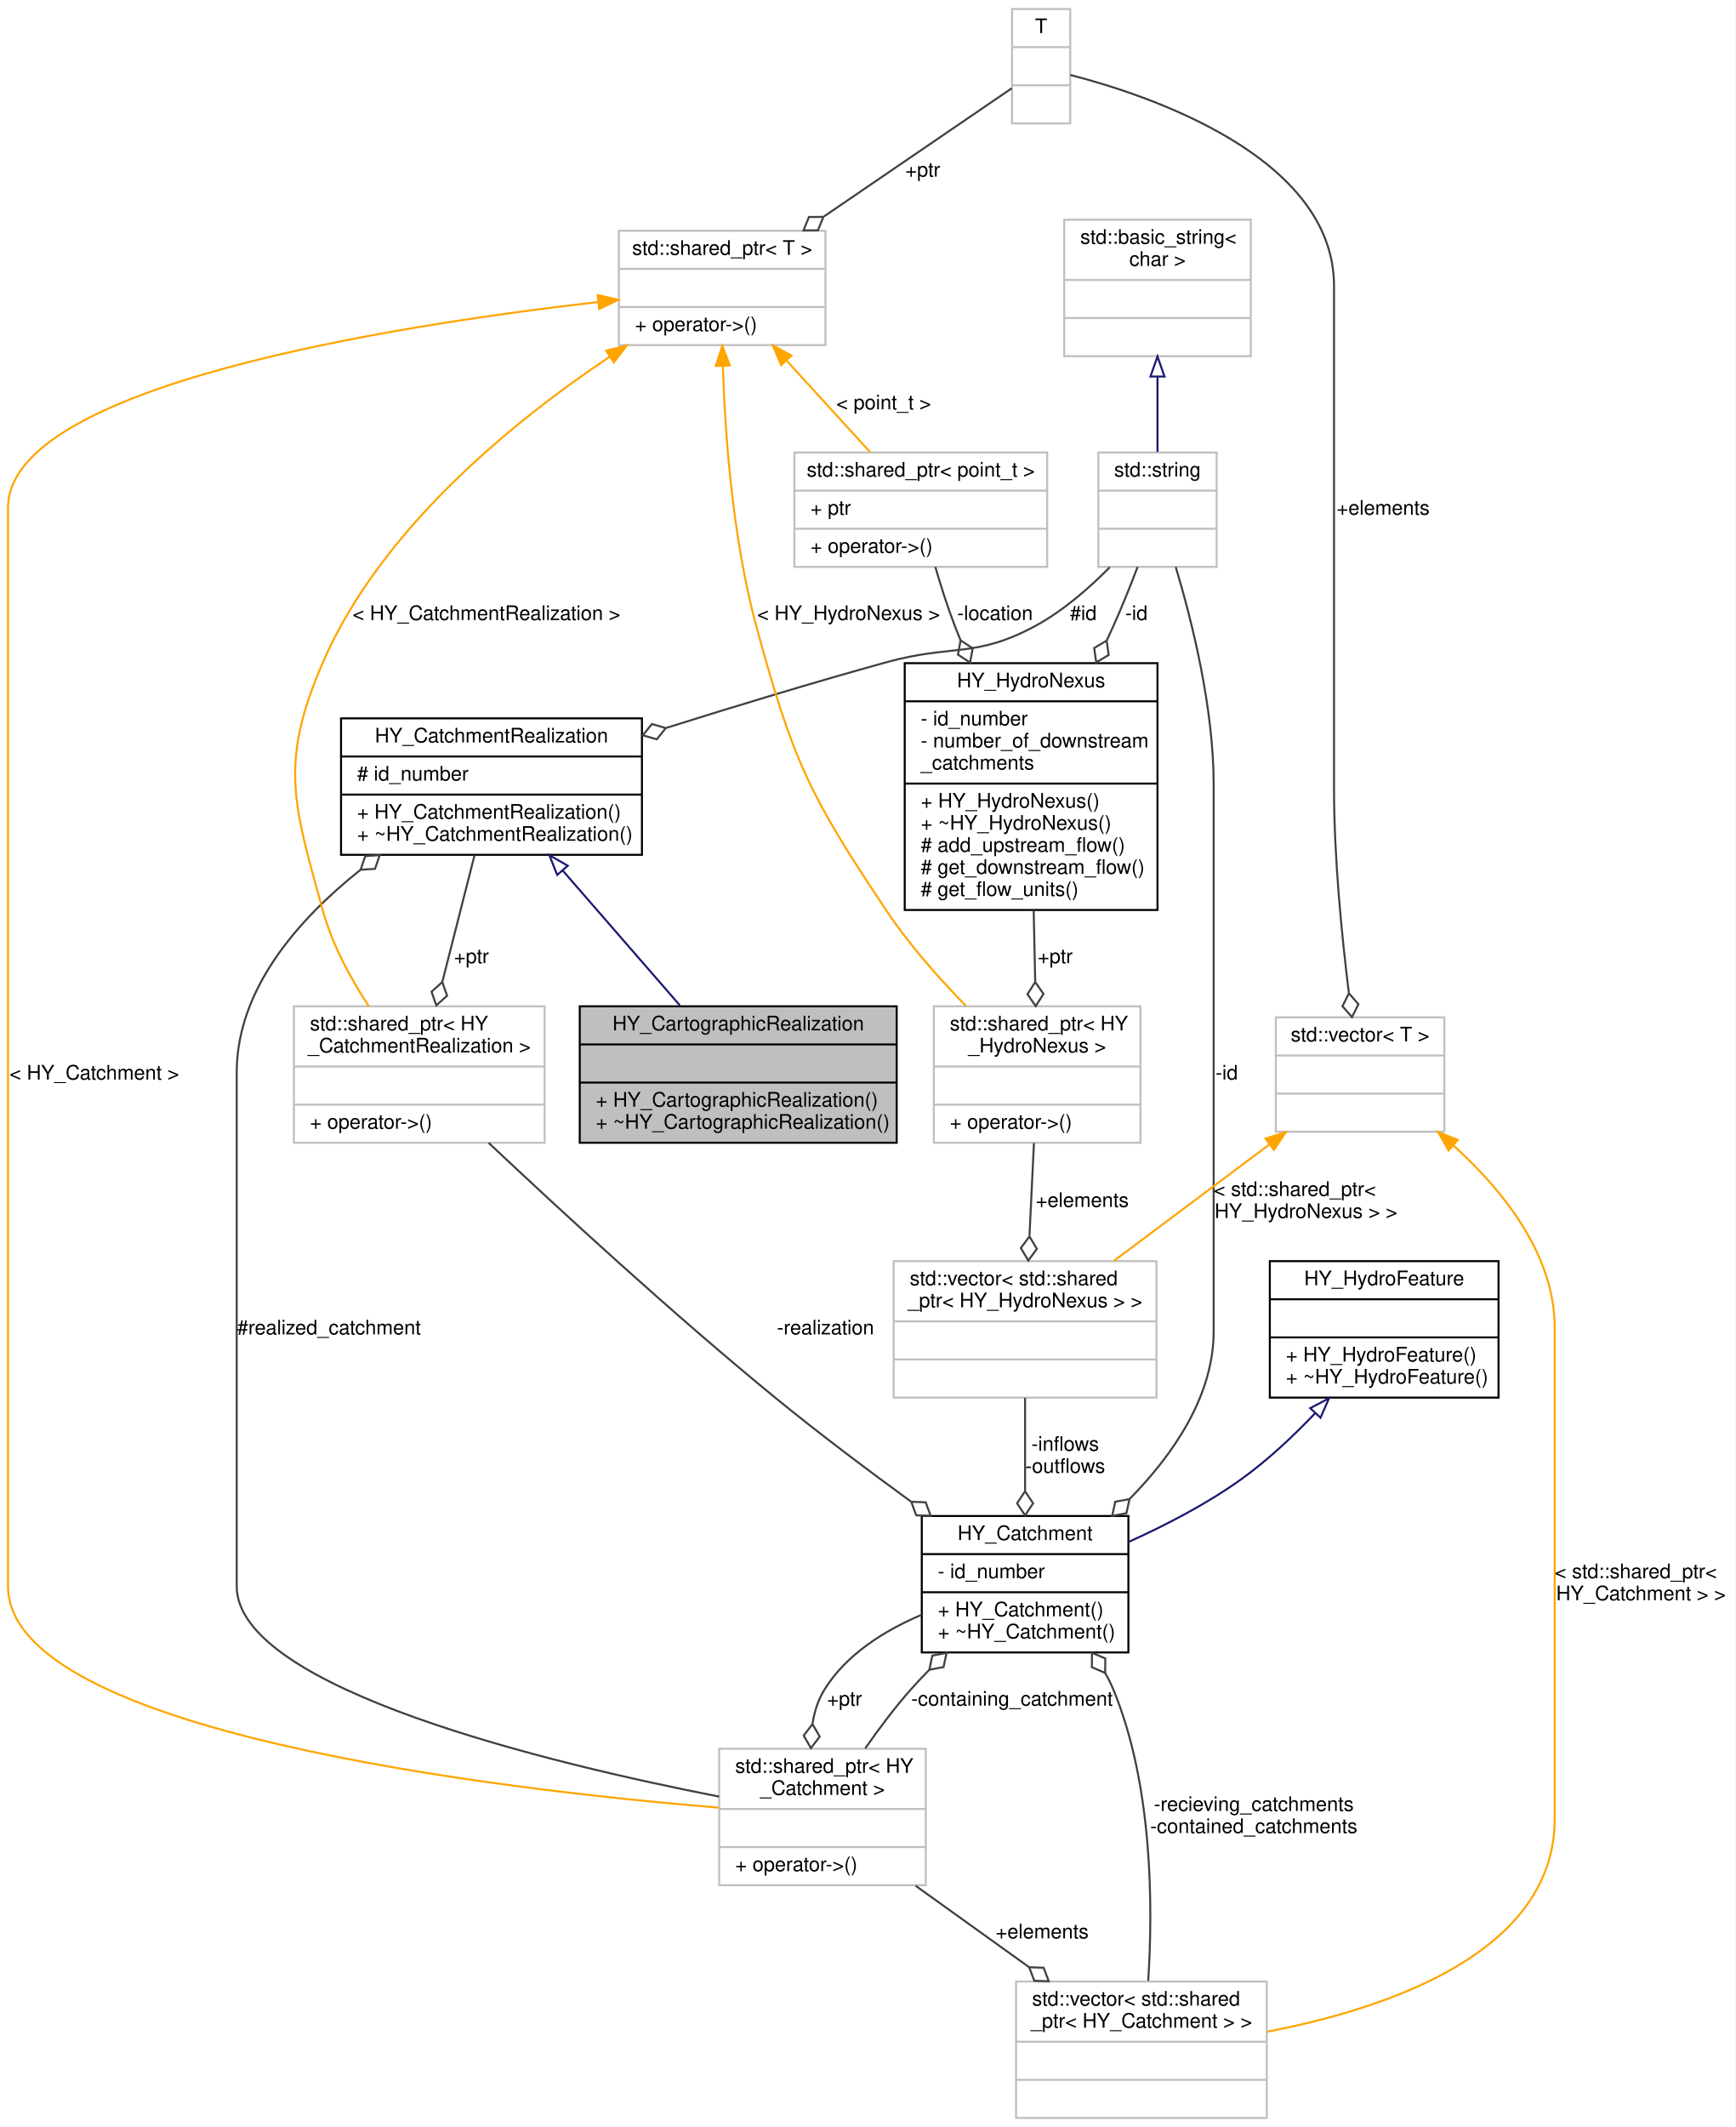
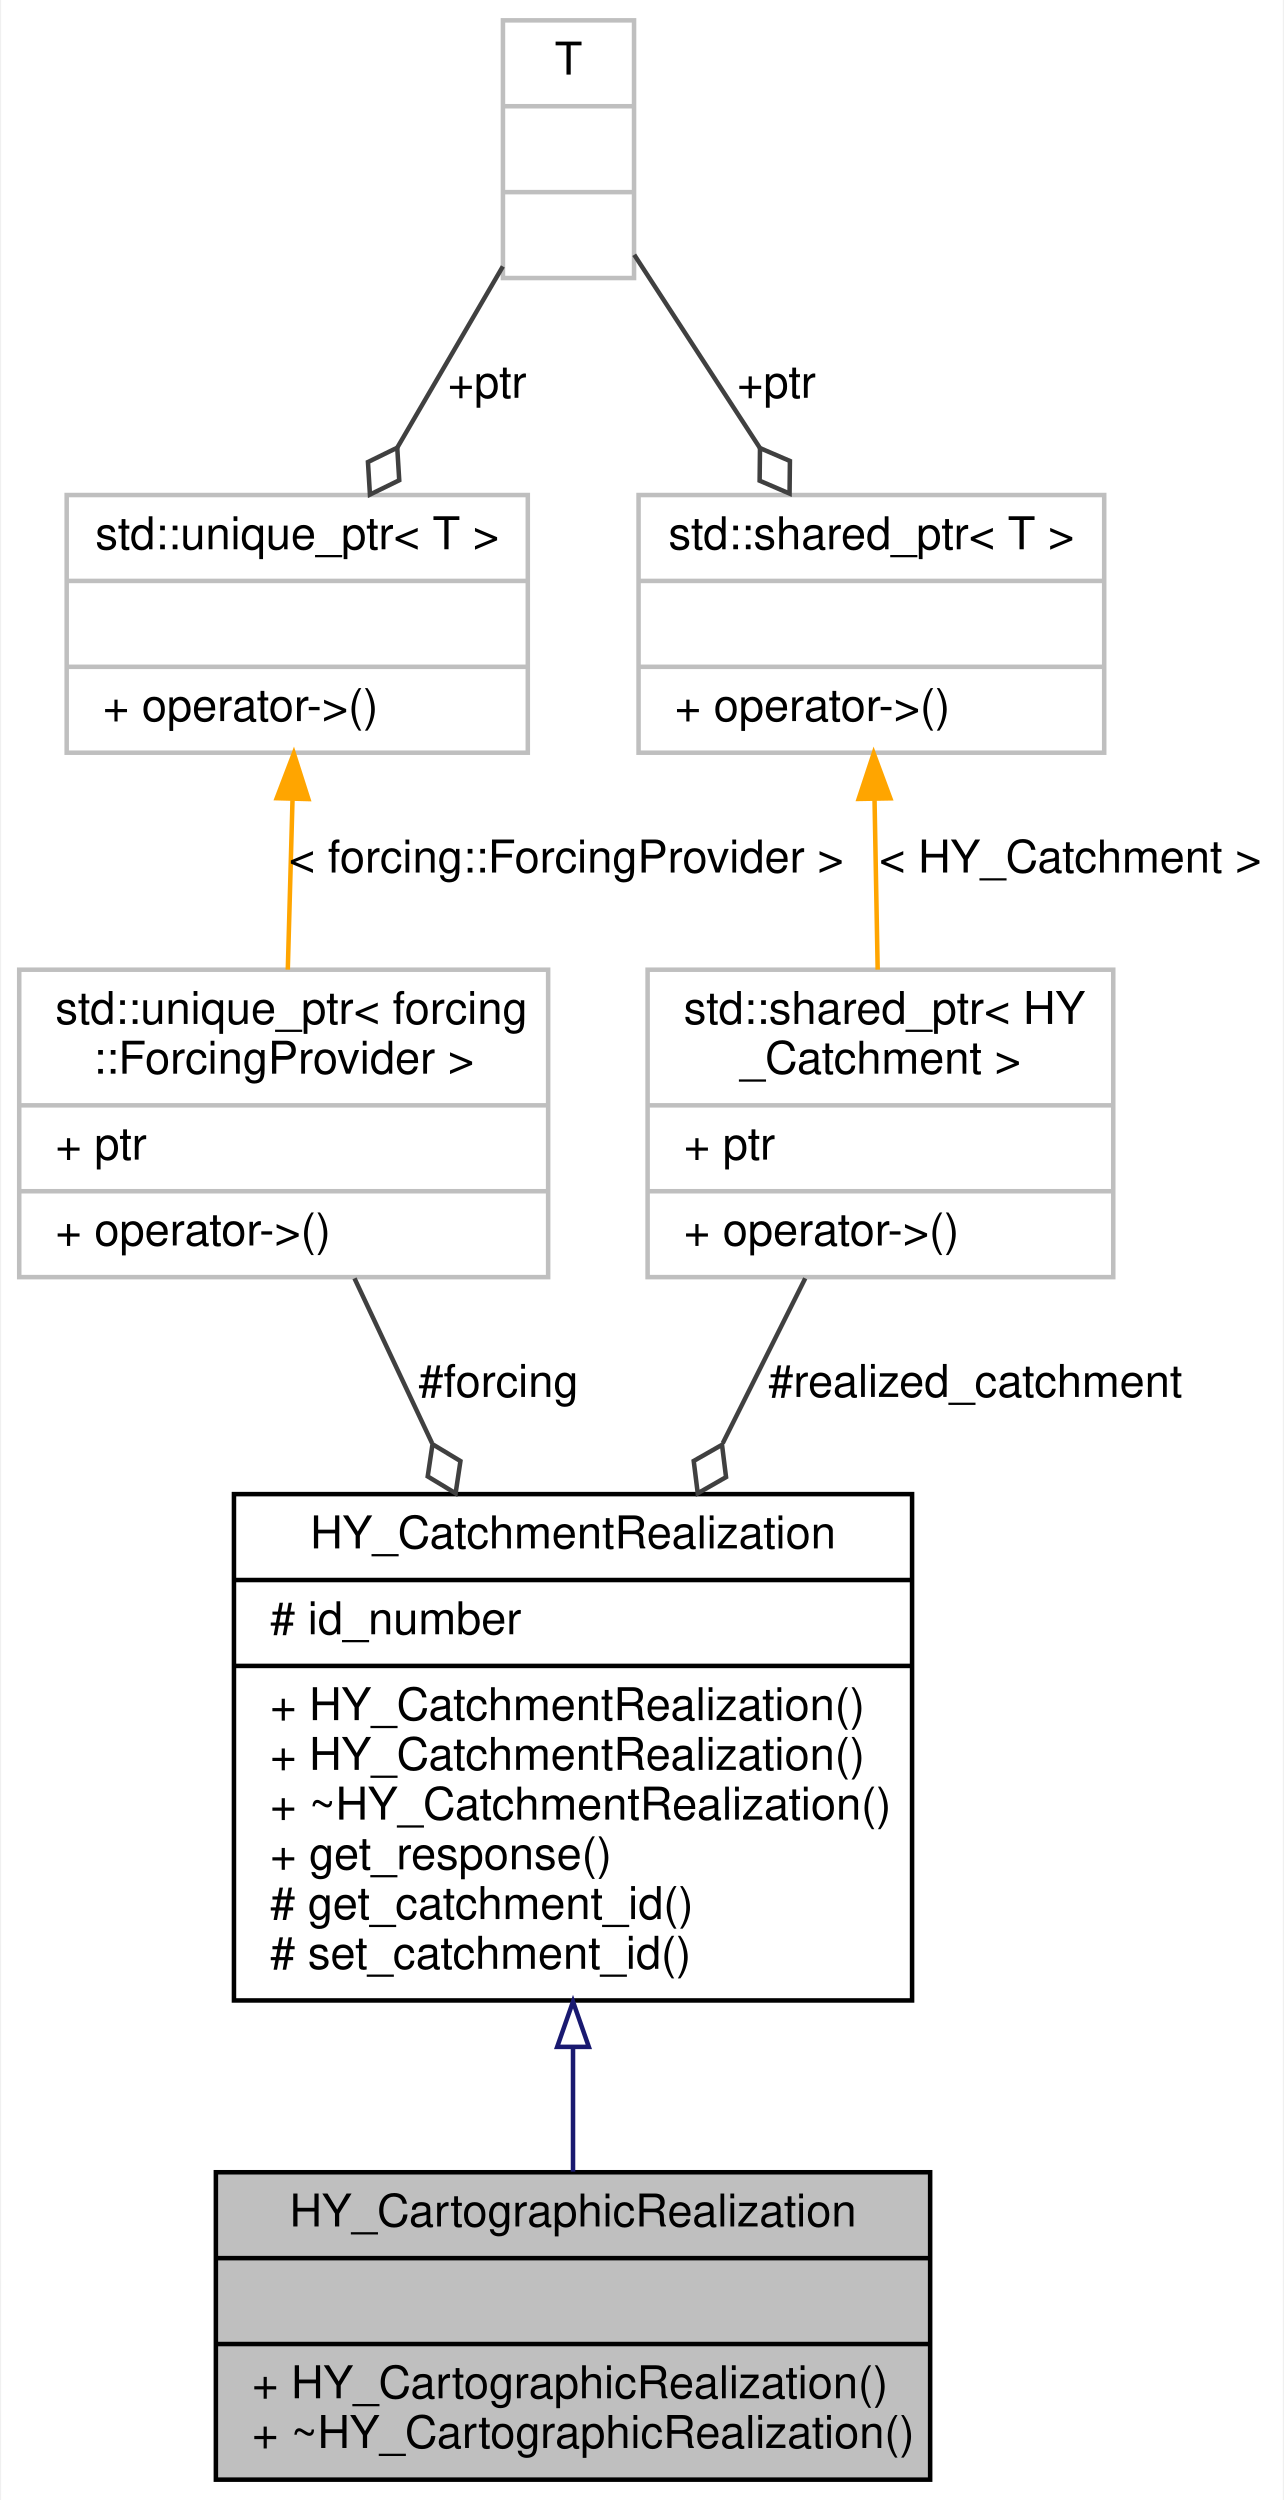
- <svg xmlns="http://www.w3.org/2000/svg" xmlns:xlink="http://www.w3.org/1999/xlink" width="865pt" height="1060pt" viewBox="0.00 0.00 865.00 1060.00">
-   <g id="graph0" class="graph" transform="scale(1 1) rotate(0) translate(4 1056)">
-     <polygon fill="white" stroke="transparent" points="-4,4 -4,-1056 861,-1056 861,4 -4,4" />
+ <svg xmlns="http://www.w3.org/2000/svg" xmlns:xlink="http://www.w3.org/1999/xlink" width="284pt" height="553pt" viewBox="0.00 0.00 283.50 553.00">
+   <g id="graph0" class="graph" transform="scale(1 1) rotate(0) translate(4 549)">
+     <polygon fill="white" stroke="transparent" points="-4,4 -4,-549 279.5,-549 279.5,4 -4,4" />
    <g id="node1" class="node">
      <g id="a_node1">
        <a xlink:title=" ">
-           <polygon fill="#bfbfbf" stroke="black" points="285,-486.5 285,-554.5 443,-554.5 443,-486.5 285,-486.5" />
-           <text text-anchor="middle" x="364" y="-542.5" font-family="Helvetica,sans-Serif" font-size="10.00">HY_CartographicRealization</text>
-           <polyline fill="none" stroke="black" points="285,-535.5 443,-535.5 " />
-           <text text-anchor="middle" x="364" y="-523.5" font-family="Helvetica,sans-Serif" font-size="10.00"> </text>
-           <polyline fill="none" stroke="black" points="285,-516.5 443,-516.5 " />
-           <text text-anchor="start" x="293" y="-504.5" font-family="Helvetica,sans-Serif" font-size="10.00">+ HY_CartographicRealization()</text>
-           <text text-anchor="start" x="293" y="-493.5" font-family="Helvetica,sans-Serif" font-size="10.00">+ ~HY_CartographicRealization()</text>
+           <polygon fill="#bfbfbf" stroke="black" points="43.5,-0.5 43.5,-68.5 201.5,-68.5 201.5,-0.5 43.5,-0.5" />
+           <text text-anchor="middle" x="122.5" y="-56.5" font-family="Helvetica,sans-Serif" font-size="10.00">HY_CartographicRealization</text>
+           <polyline fill="none" stroke="black" points="43.5,-49.5 201.5,-49.5 " />
+           <text text-anchor="middle" x="122.5" y="-37.5" font-family="Helvetica,sans-Serif" font-size="10.00"> </text>
+           <polyline fill="none" stroke="black" points="43.5,-30.5 201.5,-30.5 " />
+           <text text-anchor="start" x="51.5" y="-18.5" font-family="Helvetica,sans-Serif" font-size="10.00">+ HY_CartographicRealization()</text>
+           <text text-anchor="start" x="51.5" y="-7.5" font-family="Helvetica,sans-Serif" font-size="10.00">+ ~HY_CartographicRealization()</text>
        </a>
      </g>
    </g>
    <g id="node2" class="node">
      <g id="a_node2">
        <a xlink:href="class_h_y___catchment_realization.html" target="_top" xlink:title=" ">
-           <polygon fill="white" stroke="black" points="166,-630 166,-698 316,-698 316,-630 166,-630" />
-           <text text-anchor="middle" x="241" y="-686" font-family="Helvetica,sans-Serif" font-size="10.00">HY_CatchmentRealization</text>
-           <polyline fill="none" stroke="black" points="166,-679 316,-679 " />
-           <text text-anchor="start" x="174" y="-667" font-family="Helvetica,sans-Serif" font-size="10.00"># id_number</text>
-           <polyline fill="none" stroke="black" points="166,-660 316,-660 " />
-           <text text-anchor="start" x="174" y="-648" font-family="Helvetica,sans-Serif" font-size="10.00">+ HY_CatchmentRealization()</text>
-           <text text-anchor="start" x="174" y="-637" font-family="Helvetica,sans-Serif" font-size="10.00">+ ~HY_CatchmentRealization()</text>
+           <polygon fill="white" stroke="black" points="47.5,-106.5 47.5,-218.5 197.5,-218.5 197.5,-106.5 47.5,-106.5" />
+           <text text-anchor="middle" x="122.5" y="-206.5" font-family="Helvetica,sans-Serif" font-size="10.00">HY_CatchmentRealization</text>
+           <polyline fill="none" stroke="black" points="47.5,-199.5 197.5,-199.5 " />
+           <text text-anchor="start" x="55.5" y="-187.5" font-family="Helvetica,sans-Serif" font-size="10.00"># id_number</text>
+           <polyline fill="none" stroke="black" points="47.5,-180.5 197.5,-180.5 " />
+           <text text-anchor="start" x="55.5" y="-168.5" font-family="Helvetica,sans-Serif" font-size="10.00">+ HY_CatchmentRealization()</text>
+           <text text-anchor="start" x="55.5" y="-157.5" font-family="Helvetica,sans-Serif" font-size="10.00">+ HY_CatchmentRealization()</text>
+           <text text-anchor="start" x="55.5" y="-146.5" font-family="Helvetica,sans-Serif" font-size="10.00">+ ~HY_CatchmentRealization()</text>
+           <text text-anchor="start" x="55.5" y="-135.5" font-family="Helvetica,sans-Serif" font-size="10.00">+ get_response()</text>
+           <text text-anchor="start" x="55.5" y="-124.5" font-family="Helvetica,sans-Serif" font-size="10.00"># get_catchment_id()</text>
+           <text text-anchor="start" x="55.5" y="-113.5" font-family="Helvetica,sans-Serif" font-size="10.00"># set_catchment_id()</text>
        </a>
      </g>
    </g>
    <g id="edge1" class="edge">
-       <path fill="none" stroke="midnightblue" d="M276.48,-622.19C295.01,-600.86 317.42,-575.09 334.92,-554.96" />
-       <polygon fill="none" stroke="midnightblue" points="273.76,-619.98 269.84,-629.82 279.04,-624.57 273.76,-619.98" />
-     </g>
-     <g id="node15" class="node">
-       <g id="a_node15">
-         <a xlink:title=" ">
-           <polygon fill="white" stroke="#bfbfbf" points="142.5,-486.5 142.5,-554.5 267.5,-554.5 267.5,-486.5 142.5,-486.5" />
-           <text text-anchor="start" x="150.5" y="-542.5" font-family="Helvetica,sans-Serif" font-size="10.00">std::shared_ptr&lt; HY</text>
-           <text text-anchor="middle" x="205" y="-531.5" font-family="Helvetica,sans-Serif" font-size="10.00">_CatchmentRealization &gt;</text>
-           <polyline fill="none" stroke="#bfbfbf" points="142.5,-524.5 267.5,-524.5 " />
-           <text text-anchor="middle" x="205" y="-512.5" font-family="Helvetica,sans-Serif" font-size="10.00"> </text>
-           <polyline fill="none" stroke="#bfbfbf" points="142.5,-505.5 267.5,-505.5 " />
-           <text text-anchor="start" x="150.5" y="-493.5" font-family="Helvetica,sans-Serif" font-size="10.00">+ operator-&gt;()</text>
-         </a>
-       </g>
-     </g>
-     <g id="edge17" class="edge">
-       <path fill="none" stroke="#404040" d="M232.56,-629.82C227.76,-610.98 221.69,-587.12 216.47,-566.59" />
-       <polygon fill="none" stroke="#404040" points="216.47,-566.59 211.12,-561.76 213.51,-554.96 218.87,-559.79 216.47,-566.59" />
-       <text text-anchor="middle" x="231" y="-576" font-family="Helvetica,sans-Serif" font-size="10.00"> +ptr</text>
+       <path fill="none" stroke="midnightblue" d="M122.5,-95.96C122.5,-86.48 122.5,-77.08 122.5,-68.62" />
+       <polygon fill="none" stroke="midnightblue" points="119,-96.23 122.5,-106.23 126,-96.23 119,-96.23" />
    </g>
    <g id="node3" class="node">
      <g id="a_node3">
        <a xlink:title=" ">
-           <polygon fill="white" stroke="#bfbfbf" points="354.5,-116.5 354.5,-184.5 457.5,-184.5 457.5,-116.5 354.5,-116.5" />
-           <text text-anchor="start" x="362.5" y="-172.5" font-family="Helvetica,sans-Serif" font-size="10.00">std::shared_ptr&lt; HY</text>
-           <text text-anchor="middle" x="406" y="-161.5" font-family="Helvetica,sans-Serif" font-size="10.00">_Catchment &gt;</text>
-           <polyline fill="none" stroke="#bfbfbf" points="354.5,-154.5 457.5,-154.5 " />
-           <text text-anchor="middle" x="406" y="-142.5" font-family="Helvetica,sans-Serif" font-size="10.00"> </text>
-           <polyline fill="none" stroke="#bfbfbf" points="354.5,-135.5 457.5,-135.5 " />
-           <text text-anchor="start" x="362.5" y="-123.5" font-family="Helvetica,sans-Serif" font-size="10.00">+ operator-&gt;()</text>
+           <polygon fill="white" stroke="#bfbfbf" points="0,-266.5 0,-334.5 117,-334.5 117,-266.5 0,-266.5" />
+           <text text-anchor="start" x="8" y="-322.5" font-family="Helvetica,sans-Serif" font-size="10.00">std::unique_ptr&lt; forcing</text>
+           <text text-anchor="middle" x="58.5" y="-311.5" font-family="Helvetica,sans-Serif" font-size="10.00">::ForcingProvider &gt;</text>
+           <polyline fill="none" stroke="#bfbfbf" points="0,-304.5 117,-304.5 " />
+           <text text-anchor="start" x="8" y="-292.5" font-family="Helvetica,sans-Serif" font-size="10.00">+ ptr</text>
+           <polyline fill="none" stroke="#bfbfbf" points="0,-285.5 117,-285.5 " />
+           <text text-anchor="start" x="8" y="-273.5" font-family="Helvetica,sans-Serif" font-size="10.00">+ operator-&gt;()</text>
        </a>
      </g>
    </g>
    <g id="edge2" class="edge">
-       <path fill="none" stroke="#404040" d="M354.47,-160.66C270.64,-177.04 114,-214.48 114,-265.5 114,-521.5 114,-521.5 114,-521.5 114,-562.93 144.53,-597.75 175.65,-622.48" />
-       <polygon fill="none" stroke="#404040" points="175.75,-622.56 182.95,-623.01 185.3,-629.83 178.1,-629.38 175.75,-622.56" />
-       <text text-anchor="middle" x="160" y="-391" font-family="Helvetica,sans-Serif" font-size="10.00"> #realized_catchment</text>
+       <path fill="none" stroke="#404040" d="M74.16,-266.23C79.37,-255.16 85.36,-242.41 91.33,-229.75" />
+       <polygon fill="none" stroke="#404040" points="91.42,-229.54 90.36,-222.41 96.53,-218.68 97.6,-225.81 91.42,-229.54" />
+       <text text-anchor="middle" x="106" y="-240" font-family="Helvetica,sans-Serif" font-size="10.00"> #forcing</text>
    </g>
    <g id="node4" class="node">
      <g id="a_node4">
-         <a xlink:href="class_h_y___catchment.html" target="_top" xlink:title=" ">
-           <polygon fill="white" stroke="black" points="455.5,-232.5 455.5,-300.5 558.5,-300.5 558.5,-232.5 455.5,-232.5" />
-           <text text-anchor="middle" x="507" y="-288.5" font-family="Helvetica,sans-Serif" font-size="10.00">HY_Catchment</text>
-           <polyline fill="none" stroke="black" points="455.5,-281.5 558.5,-281.5 " />
-           <text text-anchor="start" x="463.5" y="-269.5" font-family="Helvetica,sans-Serif" font-size="10.00">- id_number</text>
-           <polyline fill="none" stroke="black" points="455.5,-262.5 558.5,-262.5 " />
-           <text text-anchor="start" x="463.5" y="-250.5" font-family="Helvetica,sans-Serif" font-size="10.00">+ HY_Catchment()</text>
-           <text text-anchor="start" x="463.5" y="-239.5" font-family="Helvetica,sans-Serif" font-size="10.00">+ ~HY_Catchment()</text>
+         <a xlink:title=" ">
+           <polygon fill="white" stroke="#bfbfbf" points="10.5,-382.5 10.5,-439.5 112.5,-439.5 112.5,-382.5 10.5,-382.5" />
+           <text text-anchor="middle" x="61.5" y="-427.5" font-family="Helvetica,sans-Serif" font-size="10.00">std::unique_ptr&lt; T &gt;</text>
+           <polyline fill="none" stroke="#bfbfbf" points="10.5,-420.5 112.5,-420.5 " />
+           <text text-anchor="middle" x="61.5" y="-408.5" font-family="Helvetica,sans-Serif" font-size="10.00"> </text>
+           <polyline fill="none" stroke="#bfbfbf" points="10.5,-401.5 112.5,-401.5 " />
+           <text text-anchor="start" x="18.5" y="-389.5" font-family="Helvetica,sans-Serif" font-size="10.00">+ operator-&gt;()</text>
        </a>
      </g>
    </g>
-     <g id="edge22" class="edge">
-       <path fill="none" stroke="#404040" d="M427.3,-184.66C434.12,-194.45 441.99,-204.96 450,-214 452.91,-217.29 456.02,-220.58 459.22,-223.83" />
-       <polygon fill="none" stroke="#404040" points="459.27,-223.88 466.36,-225.21 467.85,-232.26 460.77,-230.93 459.27,-223.88" />
-       <text text-anchor="middle" x="500.5" y="-206" font-family="Helvetica,sans-Serif" font-size="10.00"> -containing_catchment</text>
-     </g>
-     <g id="node16" class="node">
-       <g id="a_node16">
-         <a xlink:title=" ">
-           <polygon fill="white" stroke="#bfbfbf" points="502.5,-0.5 502.5,-68.5 627.5,-68.5 627.5,-0.5 502.5,-0.5" />
-           <text text-anchor="start" x="510.5" y="-56.5" font-family="Helvetica,sans-Serif" font-size="10.00">std::vector&lt; std::shared</text>
-           <text text-anchor="middle" x="565" y="-45.5" font-family="Helvetica,sans-Serif" font-size="10.00">_ptr&lt; HY_Catchment &gt; &gt;</text>
-           <polyline fill="none" stroke="#bfbfbf" points="502.5,-38.5 627.5,-38.5 " />
-           <text text-anchor="middle" x="565" y="-26.5" font-family="Helvetica,sans-Serif" font-size="10.00"> </text>
-           <polyline fill="none" stroke="#bfbfbf" points="502.5,-19.5 627.5,-19.5 " />
-           <text text-anchor="middle" x="565" y="-7.5" font-family="Helvetica,sans-Serif" font-size="10.00"> </text>
-         </a>
-       </g>
-     </g>
-     <g id="edge20" class="edge">
-       <path fill="none" stroke="#404040" d="M452.42,-116.22C470.13,-103.52 490.51,-88.9 509.03,-75.63" />
-       <polygon fill="none" stroke="#404040" points="509.05,-75.62 511.59,-68.87 518.8,-68.62 516.25,-75.37 509.05,-75.62" />
-       <text text-anchor="middle" x="515.5" y="-90" font-family="Helvetica,sans-Serif" font-size="10.00"> +elements</text>
-     </g>
    <g id="edge3" class="edge">
-       <path fill="none" stroke="#404040" d="M455.48,-251.29C436.94,-243.44 417.92,-231.59 407,-214 403.84,-208.91 402,-203.11 401.05,-197.14" />
-       <polygon fill="none" stroke="#404040" points="401.02,-196.79 396.63,-191.07 400.23,-184.82 404.62,-190.54 401.02,-196.79" />
-       <text text-anchor="middle" x="417" y="-206" font-family="Helvetica,sans-Serif" font-size="10.00"> +ptr</text>
+       <path fill="none" stroke="orange" d="M60.45,-371.99C60.11,-359.77 59.74,-346.35 59.41,-334.52" />
+       <polygon fill="orange" stroke="orange" points="56.96,-372.44 60.74,-382.34 63.96,-372.25 56.96,-372.44" />
+       <text text-anchor="middle" x="121" y="-356" font-family="Helvetica,sans-Serif" font-size="10.00"> &lt; forcing::ForcingProvider &gt;</text>
    </g>
    <g id="node5" class="node">
      <g id="a_node5">
-         <a xlink:href="class_h_y___hydro_feature.html" target="_top" xlink:title=" ">
-           <polygon fill="white" stroke="black" points="629,-359.5 629,-427.5 743,-427.5 743,-359.5 629,-359.5" />
-           <text text-anchor="middle" x="686" y="-415.5" font-family="Helvetica,sans-Serif" font-size="10.00">HY_HydroFeature</text>
-           <polyline fill="none" stroke="black" points="629,-408.5 743,-408.5 " />
-           <text text-anchor="middle" x="686" y="-396.5" font-family="Helvetica,sans-Serif" font-size="10.00"> </text>
-           <polyline fill="none" stroke="black" points="629,-389.5 743,-389.5 " />
-           <text text-anchor="start" x="637" y="-377.5" font-family="Helvetica,sans-Serif" font-size="10.00">+ HY_HydroFeature()</text>
-           <text text-anchor="start" x="637" y="-366.5" font-family="Helvetica,sans-Serif" font-size="10.00">+ ~HY_HydroFeature()</text>
+         <a xlink:title=" ">
+           <polygon fill="white" stroke="#bfbfbf" points="107,-487.5 107,-544.5 136,-544.5 136,-487.5 107,-487.5" />
+           <text text-anchor="middle" x="121.5" y="-532.5" font-family="Helvetica,sans-Serif" font-size="10.00">T</text>
+           <polyline fill="none" stroke="#bfbfbf" points="107,-525.5 136,-525.5 " />
+           <text text-anchor="middle" x="121.5" y="-513.5" font-family="Helvetica,sans-Serif" font-size="10.00"> </text>
+           <polyline fill="none" stroke="#bfbfbf" points="107,-506.5 136,-506.5 " />
+           <text text-anchor="middle" x="121.5" y="-494.5" font-family="Helvetica,sans-Serif" font-size="10.00"> </text>
        </a>
      </g>
    </g>
    <g id="edge4" class="edge">
-       <path fill="none" stroke="midnightblue" d="M651.59,-351.72C640.65,-340.24 627.99,-328.35 615,-319 597.8,-306.62 577.16,-295.93 558.56,-287.55" />
-       <polygon fill="none" stroke="midnightblue" points="649.15,-354.23 658.52,-359.17 654.27,-349.47 649.15,-354.23" />
+       <path fill="none" stroke="#404040" d="M106.98,-490.07C99.97,-478.04 91.41,-463.35 83.62,-449.97" />
+       <polygon fill="none" stroke="#404040" points="83.62,-449.97 77.14,-446.8 77.58,-439.6 84.06,-442.77 83.62,-449.97" />
+       <text text-anchor="middle" x="103.5" y="-461" font-family="Helvetica,sans-Serif" font-size="10.00"> +ptr</text>
+     </g>
+     <g id="node7" class="node">
+       <g id="a_node7">
+         <a xlink:title=" ">
+           <polygon fill="white" stroke="#bfbfbf" points="137,-382.5 137,-439.5 240,-439.5 240,-382.5 137,-382.5" />
+           <text text-anchor="middle" x="188.5" y="-427.5" font-family="Helvetica,sans-Serif" font-size="10.00">std::shared_ptr&lt; T &gt;</text>
+           <polyline fill="none" stroke="#bfbfbf" points="137,-420.5 240,-420.5 " />
+           <text text-anchor="middle" x="188.5" y="-408.5" font-family="Helvetica,sans-Serif" font-size="10.00"> </text>
+           <polyline fill="none" stroke="#bfbfbf" points="137,-401.5 240,-401.5 " />
+           <text text-anchor="start" x="145" y="-389.5" font-family="Helvetica,sans-Serif" font-size="10.00">+ operator-&gt;()</text>
+         </a>
+       </g>
+     </g>
+     <g id="edge7" class="edge">
+       <path fill="none" stroke="#404040" d="M136.04,-492.65C144.15,-480.18 154.48,-464.3 163.82,-449.94" />
+       <polygon fill="none" stroke="#404040" points="163.86,-449.88 163.78,-442.67 170.4,-439.82 170.48,-447.03 163.86,-449.88" />
+       <text text-anchor="middle" x="167.5" y="-461" font-family="Helvetica,sans-Serif" font-size="10.00"> +ptr</text>
    </g>
    <g id="node6" class="node">
      <g id="a_node6">
        <a xlink:title=" ">
-           <polygon fill="white" stroke="#bfbfbf" points="441.5,-359.5 441.5,-427.5 572.5,-427.5 572.5,-359.5 441.5,-359.5" />
-           <text text-anchor="start" x="449.5" y="-415.5" font-family="Helvetica,sans-Serif" font-size="10.00">std::vector&lt; std::shared</text>
-           <text text-anchor="middle" x="507" y="-404.5" font-family="Helvetica,sans-Serif" font-size="10.00">_ptr&lt; HY_HydroNexus &gt; &gt;</text>
-           <polyline fill="none" stroke="#bfbfbf" points="441.5,-397.5 572.5,-397.5 " />
-           <text text-anchor="middle" x="507" y="-385.5" font-family="Helvetica,sans-Serif" font-size="10.00"> </text>
-           <polyline fill="none" stroke="#bfbfbf" points="441.5,-378.5 572.5,-378.5 " />
-           <text text-anchor="middle" x="507" y="-366.5" font-family="Helvetica,sans-Serif" font-size="10.00"> </text>
+           <polygon fill="white" stroke="#bfbfbf" points="139,-266.5 139,-334.5 242,-334.5 242,-266.5 139,-266.5" />
+           <text text-anchor="start" x="147" y="-322.5" font-family="Helvetica,sans-Serif" font-size="10.00">std::shared_ptr&lt; HY</text>
+           <text text-anchor="middle" x="190.5" y="-311.5" font-family="Helvetica,sans-Serif" font-size="10.00">_Catchment &gt;</text>
+           <polyline fill="none" stroke="#bfbfbf" points="139,-304.5 242,-304.5 " />
+           <text text-anchor="start" x="147" y="-292.5" font-family="Helvetica,sans-Serif" font-size="10.00">+ ptr</text>
+           <polyline fill="none" stroke="#bfbfbf" points="139,-285.5 242,-285.5 " />
+           <text text-anchor="start" x="147" y="-273.5" font-family="Helvetica,sans-Serif" font-size="10.00">+ operator-&gt;()</text>
        </a>
      </g>
    </g>
    <g id="edge5" class="edge">
-       <path fill="none" stroke="#404040" d="M507,-359.33C507,-345.2 507,-328.49 507,-313.22" />
-       <polygon fill="none" stroke="#404040" points="507,-312.82 503,-306.82 507,-300.82 511,-306.82 507,-312.82" />
-       <text text-anchor="middle" x="527" y="-333" font-family="Helvetica,sans-Serif" font-size="10.00"> -inflows</text>
-       <text text-anchor="middle" x="527" y="-322" font-family="Helvetica,sans-Serif" font-size="10.00">-outflows</text>
-     </g>
-     <g id="node7" class="node">
-       <g id="a_node7">
-         <a xlink:title=" ">
-           <polygon fill="white" stroke="#bfbfbf" points="461.5,-486.5 461.5,-554.5 564.5,-554.5 564.5,-486.5 461.5,-486.5" />
-           <text text-anchor="start" x="469.5" y="-542.5" font-family="Helvetica,sans-Serif" font-size="10.00">std::shared_ptr&lt; HY</text>
-           <text text-anchor="middle" x="513" y="-531.5" font-family="Helvetica,sans-Serif" font-size="10.00">_HydroNexus &gt;</text>
-           <polyline fill="none" stroke="#bfbfbf" points="461.5,-524.5 564.5,-524.5 " />
-           <text text-anchor="middle" x="513" y="-512.5" font-family="Helvetica,sans-Serif" font-size="10.00"> </text>
-           <polyline fill="none" stroke="#bfbfbf" points="461.5,-505.5 564.5,-505.5 " />
-           <text text-anchor="start" x="469.5" y="-493.5" font-family="Helvetica,sans-Serif" font-size="10.00">+ operator-&gt;()</text>
-         </a>
-       </g>
+       <path fill="none" stroke="#404040" d="M173.87,-266.23C168.33,-255.16 161.96,-242.41 155.62,-229.75" />
+       <polygon fill="none" stroke="#404040" points="155.46,-229.41 149.2,-225.84 150.09,-218.68 156.35,-222.26 155.46,-229.41" />
+       <text text-anchor="middle" x="211.5" y="-240" font-family="Helvetica,sans-Serif" font-size="10.00"> #realized_catchment</text>
    </g>
    <g id="edge6" class="edge">
-       <path fill="none" stroke="#404040" d="M511.41,-486.33C510.73,-472.2 509.93,-455.49 509.19,-440.22" />
-       <polygon fill="none" stroke="#404040" points="509.18,-439.81 504.89,-434.01 508.6,-427.82 512.88,-433.63 509.18,-439.81" />
-       <text text-anchor="middle" x="535.5" y="-454.5" font-family="Helvetica,sans-Serif" font-size="10.00"> +elements</text>
-     </g>
-     <g id="node8" class="node">
-       <g id="a_node8">
-         <a xlink:href="class_h_y___hydro_nexus.html" target="_top" xlink:title=" ">
-           <polygon fill="white" stroke="black" points="447,-602.5 447,-725.5 573,-725.5 573,-602.5 447,-602.5" />
-           <text text-anchor="middle" x="510" y="-713.5" font-family="Helvetica,sans-Serif" font-size="10.00">HY_HydroNexus</text>
-           <polyline fill="none" stroke="black" points="447,-706.5 573,-706.5 " />
-           <text text-anchor="start" x="455" y="-694.5" font-family="Helvetica,sans-Serif" font-size="10.00">- id_number</text>
-           <text text-anchor="start" x="455" y="-683.5" font-family="Helvetica,sans-Serif" font-size="10.00">- number_of_downstream</text>
-           <text text-anchor="start" x="455" y="-672.5" font-family="Helvetica,sans-Serif" font-size="10.00">_catchments</text>
-           <polyline fill="none" stroke="black" points="447,-665.5 573,-665.5 " />
-           <text text-anchor="start" x="455" y="-653.5" font-family="Helvetica,sans-Serif" font-size="10.00">+ HY_HydroNexus()</text>
-           <text text-anchor="start" x="455" y="-642.5" font-family="Helvetica,sans-Serif" font-size="10.00">+ ~HY_HydroNexus()</text>
-           <text text-anchor="start" x="455" y="-631.5" font-family="Helvetica,sans-Serif" font-size="10.00"># add_upstream_flow()</text>
-           <text text-anchor="start" x="455" y="-620.5" font-family="Helvetica,sans-Serif" font-size="10.00"># get_downstream_flow()</text>
-           <text text-anchor="start" x="455" y="-609.5" font-family="Helvetica,sans-Serif" font-size="10.00"># get_flow_units()</text>
-         </a>
-       </g>
-     </g>
-     <g id="edge7" class="edge">
-       <path fill="none" stroke="#404040" d="M511.29,-602.17C511.54,-590.31 511.8,-578.06 512.04,-566.81" />
-       <polygon fill="none" stroke="#404040" points="512.04,-566.59 508.17,-560.51 512.3,-554.6 516.17,-560.68 512.04,-566.59" />
-       <text text-anchor="middle" x="522" y="-576" font-family="Helvetica,sans-Serif" font-size="10.00"> +ptr</text>
-     </g>
-     <g id="node9" class="node">
-       <g id="a_node9">
-         <a xlink:title="STL class.">
-           <polygon fill="white" stroke="#bfbfbf" points="543.5,-773.5 543.5,-830.5 602.5,-830.5 602.5,-773.5 543.5,-773.5" />
-           <text text-anchor="middle" x="573" y="-818.5" font-family="Helvetica,sans-Serif" font-size="10.00">std::string</text>
-           <polyline fill="none" stroke="#bfbfbf" points="543.5,-811.5 602.5,-811.5 " />
-           <text text-anchor="middle" x="573" y="-799.5" font-family="Helvetica,sans-Serif" font-size="10.00"> </text>
-           <polyline fill="none" stroke="#bfbfbf" points="543.5,-792.5 602.5,-792.5 " />
-           <text text-anchor="middle" x="573" y="-780.5" font-family="Helvetica,sans-Serif" font-size="10.00"> </text>
-         </a>
-       </g>
-     </g>
-     <g id="edge25" class="edge">
-       <path fill="none" stroke="#404040" d="M549.22,-773.33C538.78,-762.74 525.77,-751.44 512,-744 482.22,-727.92 470.63,-735.01 438,-726 401.88,-716.03 362.37,-704.01 328.27,-693.29" />
-       <polygon fill="none" stroke="#404040" points="327.9,-693.17 320.97,-695.18 316.45,-689.56 323.38,-687.55 327.9,-693.17" />
-       <text text-anchor="middle" x="536" y="-747" font-family="Helvetica,sans-Serif" font-size="10.00"> #id</text>
-     </g>
-     <g id="edge23" class="edge">
-       <path fill="none" stroke="#404040" d="M582.09,-773.47C590.27,-746.24 601,-703.21 601,-665 601,-665 601,-665 601,-392.5 601,-360.26 580.78,-331.04 559.09,-308.97" />
-       <polygon fill="none" stroke="#404040" points="559.04,-308.92 551.95,-307.61 550.42,-300.56 557.52,-301.87 559.04,-308.92" />
-       <text text-anchor="middle" x="607.5" y="-518" font-family="Helvetica,sans-Serif" font-size="10.00"> -id</text>
-     </g>
-     <g id="edge8" class="edge">
-       <path fill="none" stroke="#404040" d="M563.09,-773.49C559.5,-764.05 555.27,-753.48 551,-744 549.96,-741.69 548.88,-739.35 547.78,-736.99" />
-       <polygon fill="none" stroke="#404040" points="547.65,-736.73 541.45,-733.06 542.46,-725.92 548.66,-729.59 547.65,-736.73" />
-       <text text-anchor="middle" x="562.5" y="-747" font-family="Helvetica,sans-Serif" font-size="10.00"> -id</text>
-     </g>
-     <g id="node10" class="node">
-       <g id="a_node10">
-         <a xlink:title="STL class.">
-           <polygon fill="white" stroke="#bfbfbf" points="526.5,-878.5 526.5,-946.5 619.5,-946.5 619.5,-878.5 526.5,-878.5" />
-           <text text-anchor="start" x="534.5" y="-934.5" font-family="Helvetica,sans-Serif" font-size="10.00">std::basic_string&lt;</text>
-           <text text-anchor="middle" x="573" y="-923.5" font-family="Helvetica,sans-Serif" font-size="10.00"> char &gt;</text>
-           <polyline fill="none" stroke="#bfbfbf" points="526.5,-916.5 619.5,-916.5 " />
-           <text text-anchor="middle" x="573" y="-904.5" font-family="Helvetica,sans-Serif" font-size="10.00"> </text>
-           <polyline fill="none" stroke="#bfbfbf" points="526.5,-897.5 619.5,-897.5 " />
-           <text text-anchor="middle" x="573" y="-885.5" font-family="Helvetica,sans-Serif" font-size="10.00"> </text>
-         </a>
-       </g>
-     </g>
-     <g id="edge9" class="edge">
-       <path fill="none" stroke="midnightblue" d="M573,-868.06C573,-855.51 573,-842.15 573,-830.83" />
-       <polygon fill="none" stroke="midnightblue" points="569.5,-868.36 573,-878.36 576.5,-868.36 569.5,-868.36" />
-     </g>
-     <g id="node11" class="node">
-       <g id="a_node11">
-         <a xlink:title=" ">
-           <polygon fill="white" stroke="#bfbfbf" points="392,-773.5 392,-830.5 518,-830.5 518,-773.5 392,-773.5" />
-           <text text-anchor="middle" x="455" y="-818.5" font-family="Helvetica,sans-Serif" font-size="10.00">std::shared_ptr&lt; point_t &gt;</text>
-           <polyline fill="none" stroke="#bfbfbf" points="392,-811.5 518,-811.5 " />
-           <text text-anchor="start" x="400" y="-799.5" font-family="Helvetica,sans-Serif" font-size="10.00">+ ptr</text>
-           <polyline fill="none" stroke="#bfbfbf" points="392,-792.5 518,-792.5 " />
-           <text text-anchor="start" x="400" y="-780.5" font-family="Helvetica,sans-Serif" font-size="10.00">+ operator-&gt;()</text>
-         </a>
-       </g>
-     </g>
-     <g id="edge10" class="edge">
-       <path fill="none" stroke="#404040" d="M462.26,-773.45C465,-764 468.35,-753.44 472,-744 472.9,-741.67 473.84,-739.32 474.82,-736.95" />
-       <polygon fill="none" stroke="#404040" points="474.85,-736.86 473.53,-729.77 479.57,-725.82 480.89,-732.91 474.85,-736.86" />
-       <text text-anchor="middle" x="492" y="-747" font-family="Helvetica,sans-Serif" font-size="10.00"> -location</text>
-     </g>
-     <g id="node12" class="node">
-       <g id="a_node12">
-         <a xlink:title="STL class.">
-           <polygon fill="white" stroke="#bfbfbf" points="304.5,-884 304.5,-941 407.5,-941 407.5,-884 304.5,-884" />
-           <text text-anchor="middle" x="356" y="-929" font-family="Helvetica,sans-Serif" font-size="10.00">std::shared_ptr&lt; T &gt;</text>
-           <polyline fill="none" stroke="#bfbfbf" points="304.5,-922 407.5,-922 " />
-           <text text-anchor="middle" x="356" y="-910" font-family="Helvetica,sans-Serif" font-size="10.00"> </text>
-           <polyline fill="none" stroke="#bfbfbf" points="304.5,-903 407.5,-903 " />
-           <text text-anchor="start" x="312.5" y="-891" font-family="Helvetica,sans-Serif" font-size="10.00">+ operator-&gt;()</text>
-         </a>
-       </g>
-     </g>
-     <g id="edge24" class="edge">
-       <path fill="none" stroke="orange" d="M294.06,-905.46C192.08,-893.79 0,-863.75 0,-803 0,-803 0,-803 0,-265.5 0,-192.75 244.71,-164.25 354.17,-155.14" />
-       <polygon fill="orange" stroke="orange" points="293.91,-908.97 304.23,-906.6 294.69,-902.01 293.91,-908.97" />
-       <text text-anchor="middle" x="43" y="-518" font-family="Helvetica,sans-Serif" font-size="10.00"> &lt; HY_Catchment &gt;</text>
-     </g>
-     <g id="edge13" class="edge">
-       <path fill="none" stroke="orange" d="M356.33,-873.65C357.44,-839.27 361.2,-787.46 373,-744 391.19,-677.02 399.4,-659.69 438,-602 449.26,-585.17 464.05,-568.48 477.52,-554.69" />
-       <polygon fill="orange" stroke="orange" points="352.82,-873.64 356.06,-883.73 359.82,-873.82 352.82,-873.64" />
-       <text text-anchor="middle" x="419" y="-747" font-family="Helvetica,sans-Serif" font-size="10.00"> &lt; HY_HydroNexus &gt;</text>
-     </g>
-     <g id="edge11" class="edge">
-       <path fill="none" stroke="orange" d="M388.1,-876.32C401.62,-861.5 417.13,-844.5 429.81,-830.61" />
-       <polygon fill="orange" stroke="orange" points="385.39,-874.09 381.24,-883.84 390.56,-878.81 385.39,-874.09" />
-       <text text-anchor="middle" x="436.5" y="-852" font-family="Helvetica,sans-Serif" font-size="10.00"> &lt; point_t &gt;</text>
-     </g>
-     <g id="edge18" class="edge">
-       <path fill="none" stroke="orange" d="M300,-878.24C251.93,-846.12 185.97,-792.6 157,-726 135.02,-675.46 142.36,-655.13 157,-602 161.62,-585.21 170.77,-568.4 179.85,-554.51" />
-       <polygon fill="orange" stroke="orange" points="298.17,-881.23 308.45,-883.8 302.01,-875.38 298.17,-881.23" />
-       <text text-anchor="middle" x="238.5" y="-747" font-family="Helvetica,sans-Serif" font-size="10.00"> &lt; HY_CatchmentRealization &gt;</text>
-     </g>
-     <g id="node13" class="node">
-       <g id="a_node13">
-         <a xlink:title=" ">
-           <polygon fill="white" stroke="#bfbfbf" points="500.5,-994.5 500.5,-1051.5 529.5,-1051.5 529.5,-994.5 500.5,-994.5" />
-           <text text-anchor="middle" x="515" y="-1039.5" font-family="Helvetica,sans-Serif" font-size="10.00">T</text>
-           <polyline fill="none" stroke="#bfbfbf" points="500.5,-1032.5 529.5,-1032.5 " />
-           <text text-anchor="middle" x="515" y="-1020.5" font-family="Helvetica,sans-Serif" font-size="10.00"> </text>
-           <polyline fill="none" stroke="#bfbfbf" points="500.5,-1013.5 529.5,-1013.5 " />
-           <text text-anchor="middle" x="515" y="-1001.5" font-family="Helvetica,sans-Serif" font-size="10.00"> </text>
-         </a>
-       </g>
-     </g>
-     <g id="edge12" class="edge">
-       <path fill="none" stroke="#404040" d="M500.33,-1011.99C479.24,-997.6 439.32,-970.36 406.8,-948.16" />
-       <polygon fill="none" stroke="#404040" points="406.45,-947.92 399.24,-947.85 396.53,-941.16 403.74,-941.24 406.45,-947.92" />
-       <text text-anchor="middle" x="456" y="-968" font-family="Helvetica,sans-Serif" font-size="10.00"> +ptr</text>
-     </g>
-     <g id="node14" class="node">
-       <g id="a_node14">
-         <a xlink:title="STL class.">
-           <polygon fill="white" stroke="#bfbfbf" points="632,-492 632,-549 716,-549 716,-492 632,-492" />
-           <text text-anchor="middle" x="674" y="-537" font-family="Helvetica,sans-Serif" font-size="10.00">std::vector&lt; T &gt;</text>
-           <polyline fill="none" stroke="#bfbfbf" points="632,-530 716,-530 " />
-           <text text-anchor="middle" x="674" y="-518" font-family="Helvetica,sans-Serif" font-size="10.00"> </text>
-           <polyline fill="none" stroke="#bfbfbf" points="632,-511 716,-511 " />
-           <text text-anchor="middle" x="674" y="-499" font-family="Helvetica,sans-Serif" font-size="10.00"> </text>
-         </a>
-       </g>
-     </g>
-     <g id="edge15" class="edge">
-       <path fill="none" stroke="#404040" d="M529.53,-1018.64C566.46,-1009.17 661,-978.56 661,-913.5 661,-913.5 661,-913.5 661,-663 661,-628.56 664.87,-589.6 668.38,-561.29" />
-       <polygon fill="none" stroke="#404040" points="668.42,-560.99 665.22,-554.53 669.96,-549.09 673.16,-555.55 668.42,-560.99" />
-       <text text-anchor="middle" x="685.5" y="-799.5" font-family="Helvetica,sans-Serif" font-size="10.00"> +elements</text>
-     </g>
-     <g id="edge14" class="edge">
-       <path fill="none" stroke="orange" d="M628.68,-485.58C604.66,-467.6 575.25,-445.59 551.37,-427.71" />
-       <polygon fill="orange" stroke="orange" points="626.83,-488.57 636.94,-491.76 631.03,-482.96 626.83,-488.57" />
-       <text text-anchor="start" x="601" y="-460" font-family="Helvetica,sans-Serif" font-size="10.00"> &lt; std::shared_ptr&lt;</text>
-       <text text-anchor="middle" x="647" y="-449" font-family="Helvetica,sans-Serif" font-size="10.00"> HY_HydroNexus &gt; &gt;</text>
-     </g>
-     <g id="edge21" class="edge">
-       <path fill="none" stroke="orange" d="M720.56,-485.14C745.44,-462.57 771,-430.6 771,-394.5 771,-394.5 771,-394.5 771,-149.5 771,-83.18 688.25,-55.13 627.65,-43.49" />
-       <polygon fill="orange" stroke="orange" points="718.12,-482.63 712.89,-491.84 722.73,-487.9 718.12,-482.63" />
-       <text text-anchor="start" x="771" y="-269.5" font-family="Helvetica,sans-Serif" font-size="10.00"> &lt; std::shared_ptr&lt;</text>
-       <text text-anchor="middle" x="814" y="-258.5" font-family="Helvetica,sans-Serif" font-size="10.00"> HY_Catchment &gt; &gt;</text>
-     </g>
-     <g id="edge16" class="edge">
-       <path fill="none" stroke="#404040" d="M239.56,-486.48C274.79,-453.28 331.43,-401.11 383,-359 404.38,-341.54 428.66,-323.3 450.04,-307.73" />
-       <polygon fill="none" stroke="#404040" points="450.24,-307.59 452.75,-300.83 459.96,-300.55 457.44,-307.31 450.24,-307.59" />
-       <text text-anchor="middle" x="407.5" y="-391" font-family="Helvetica,sans-Serif" font-size="10.00"> -realization</text>
-     </g>
-     <g id="edge19" class="edge">
-       <path fill="none" stroke="#404040" d="M568.37,-68.83C570.77,-105.79 570.68,-166.47 551,-214 549.84,-216.8 548.46,-219.57 546.93,-222.27" />
-       <polygon fill="none" stroke="#404040" points="546.92,-222.29 546.98,-229.5 540.35,-232.33 540.29,-225.12 546.92,-222.29" />
-       <text text-anchor="middle" x="621" y="-153.5" font-family="Helvetica,sans-Serif" font-size="10.00"> -recieving_catchments</text>
-       <text text-anchor="middle" x="621" y="-142.5" font-family="Helvetica,sans-Serif" font-size="10.00">-contained_catchments</text>
+       <path fill="none" stroke="orange" d="M189.2,-371.99C189.43,-359.77 189.67,-346.35 189.89,-334.52" />
+       <polygon fill="orange" stroke="orange" points="185.69,-372.28 189.01,-382.34 192.69,-372.41 185.69,-372.28" />
+       <text text-anchor="middle" x="232.5" y="-356" font-family="Helvetica,sans-Serif" font-size="10.00"> &lt; HY_Catchment &gt;</text>
    </g>
  </g>
</svg>
